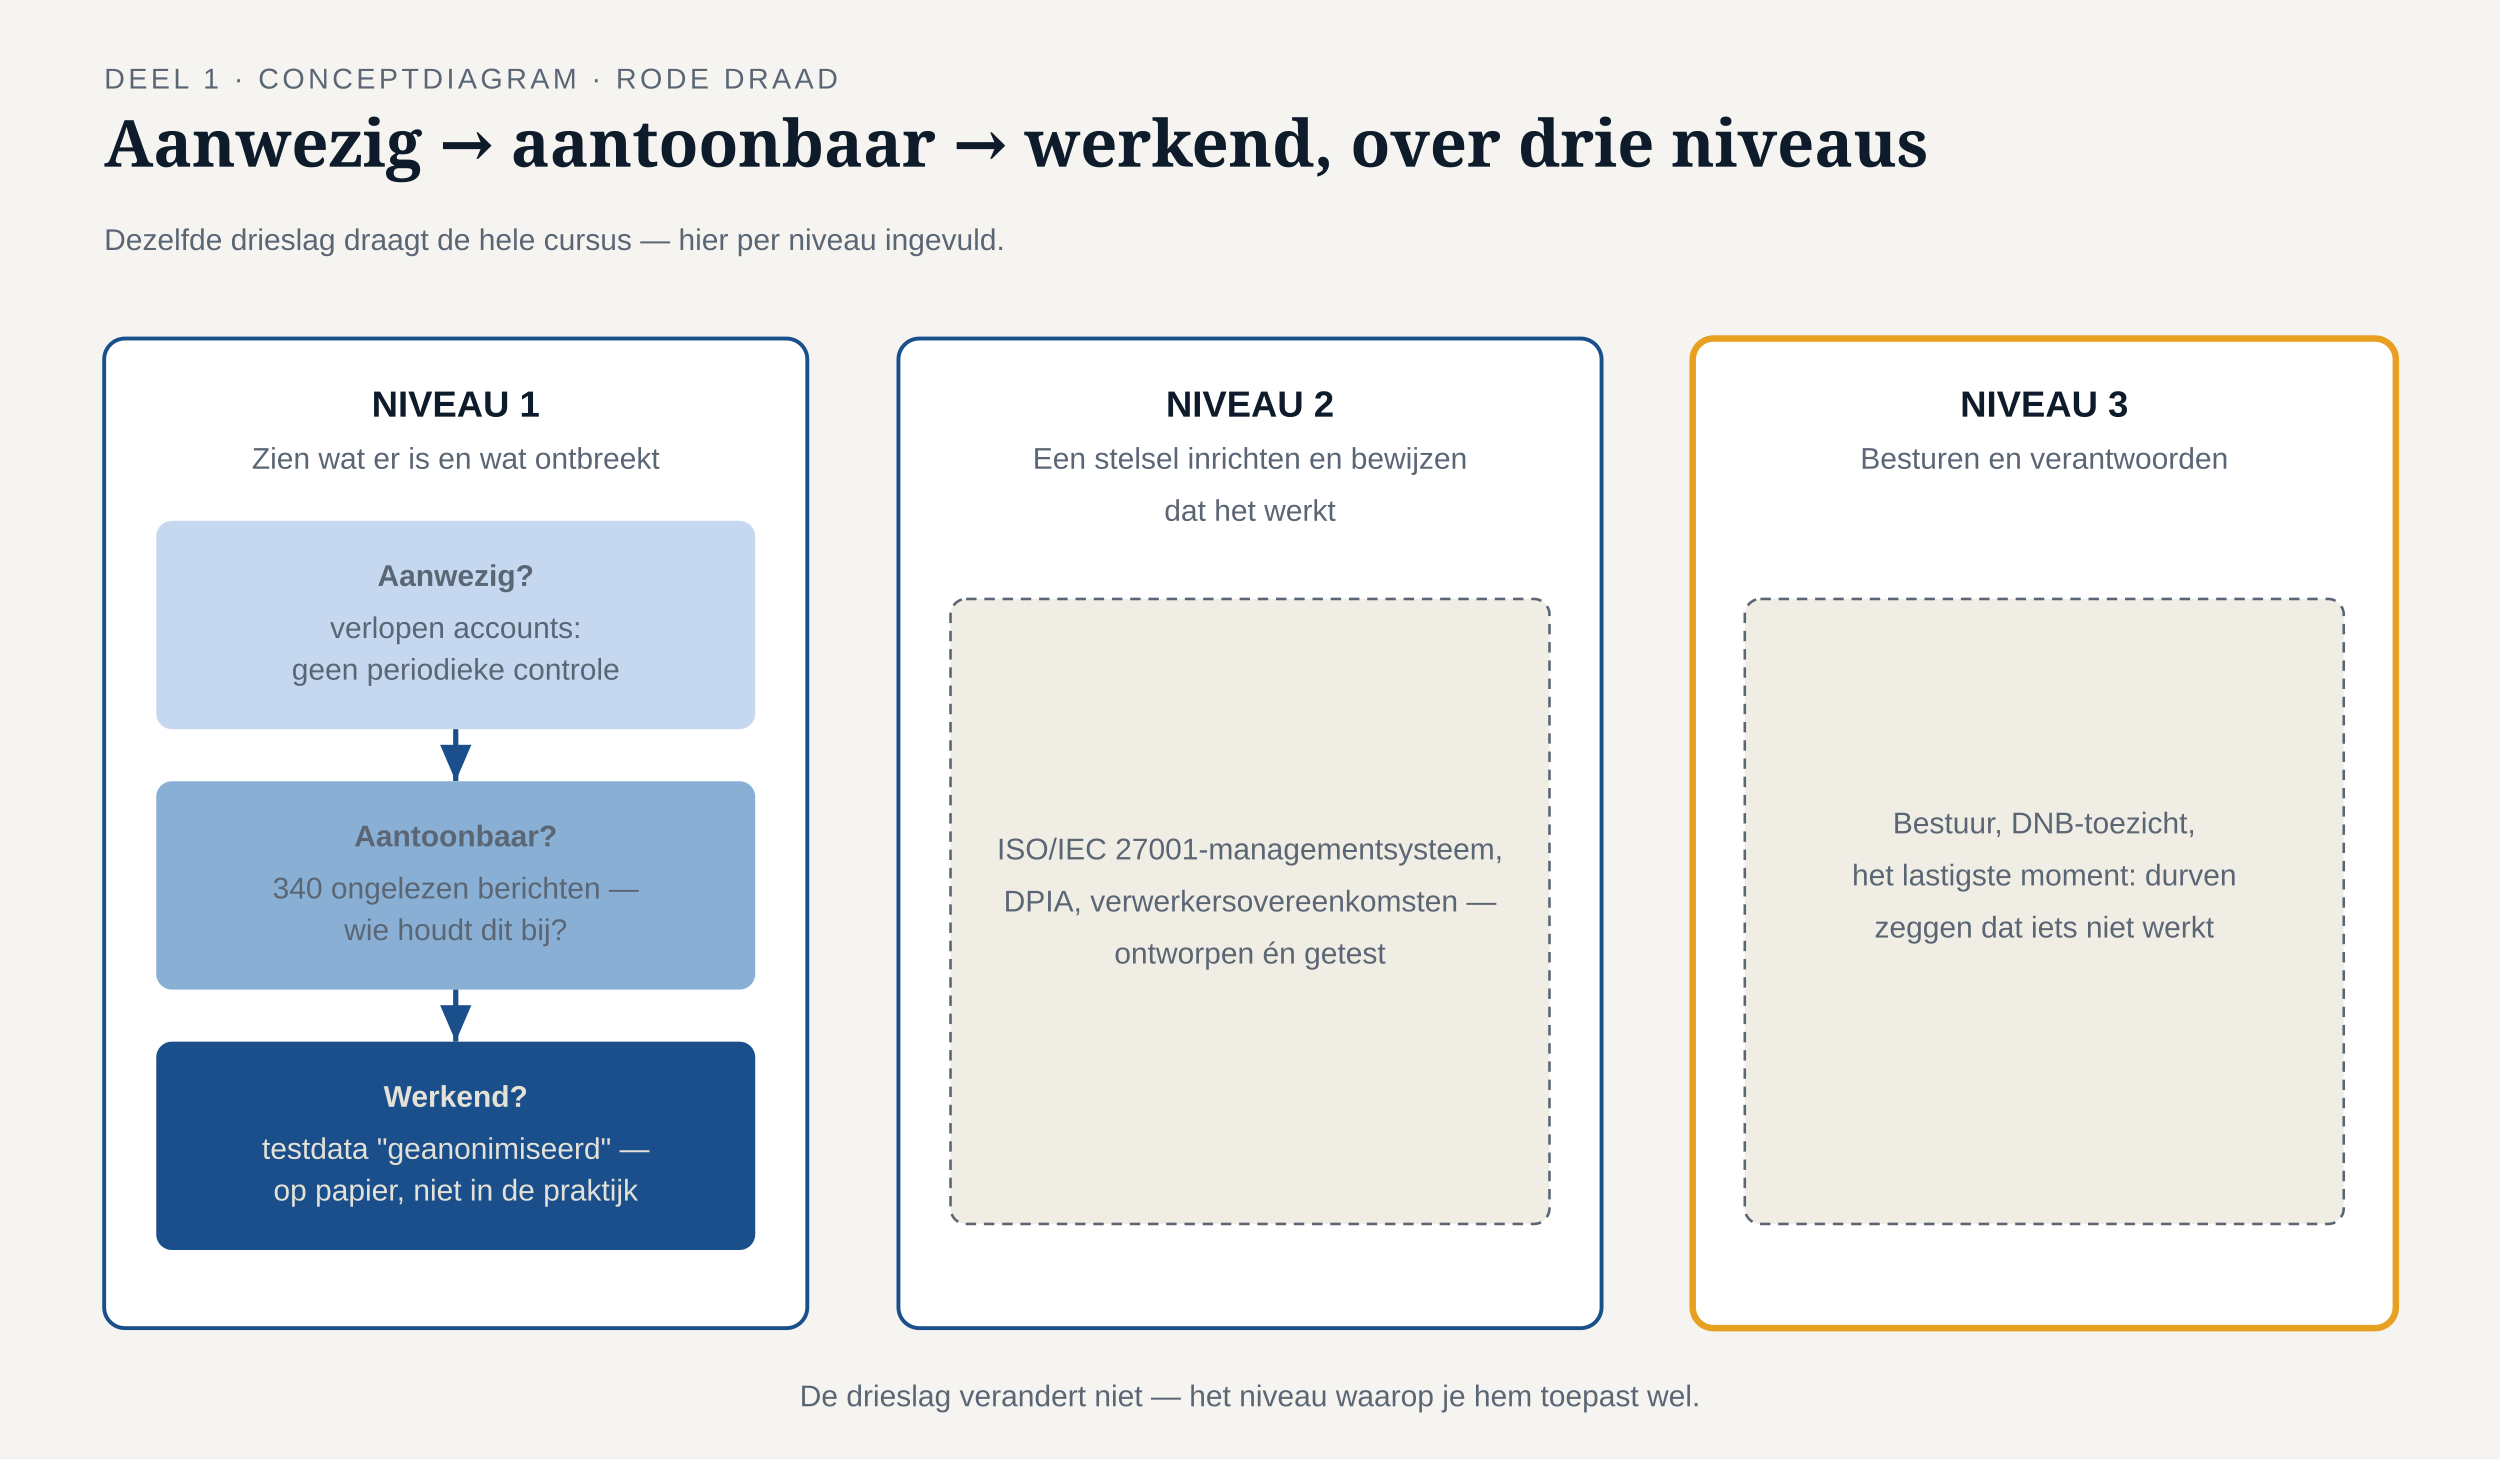
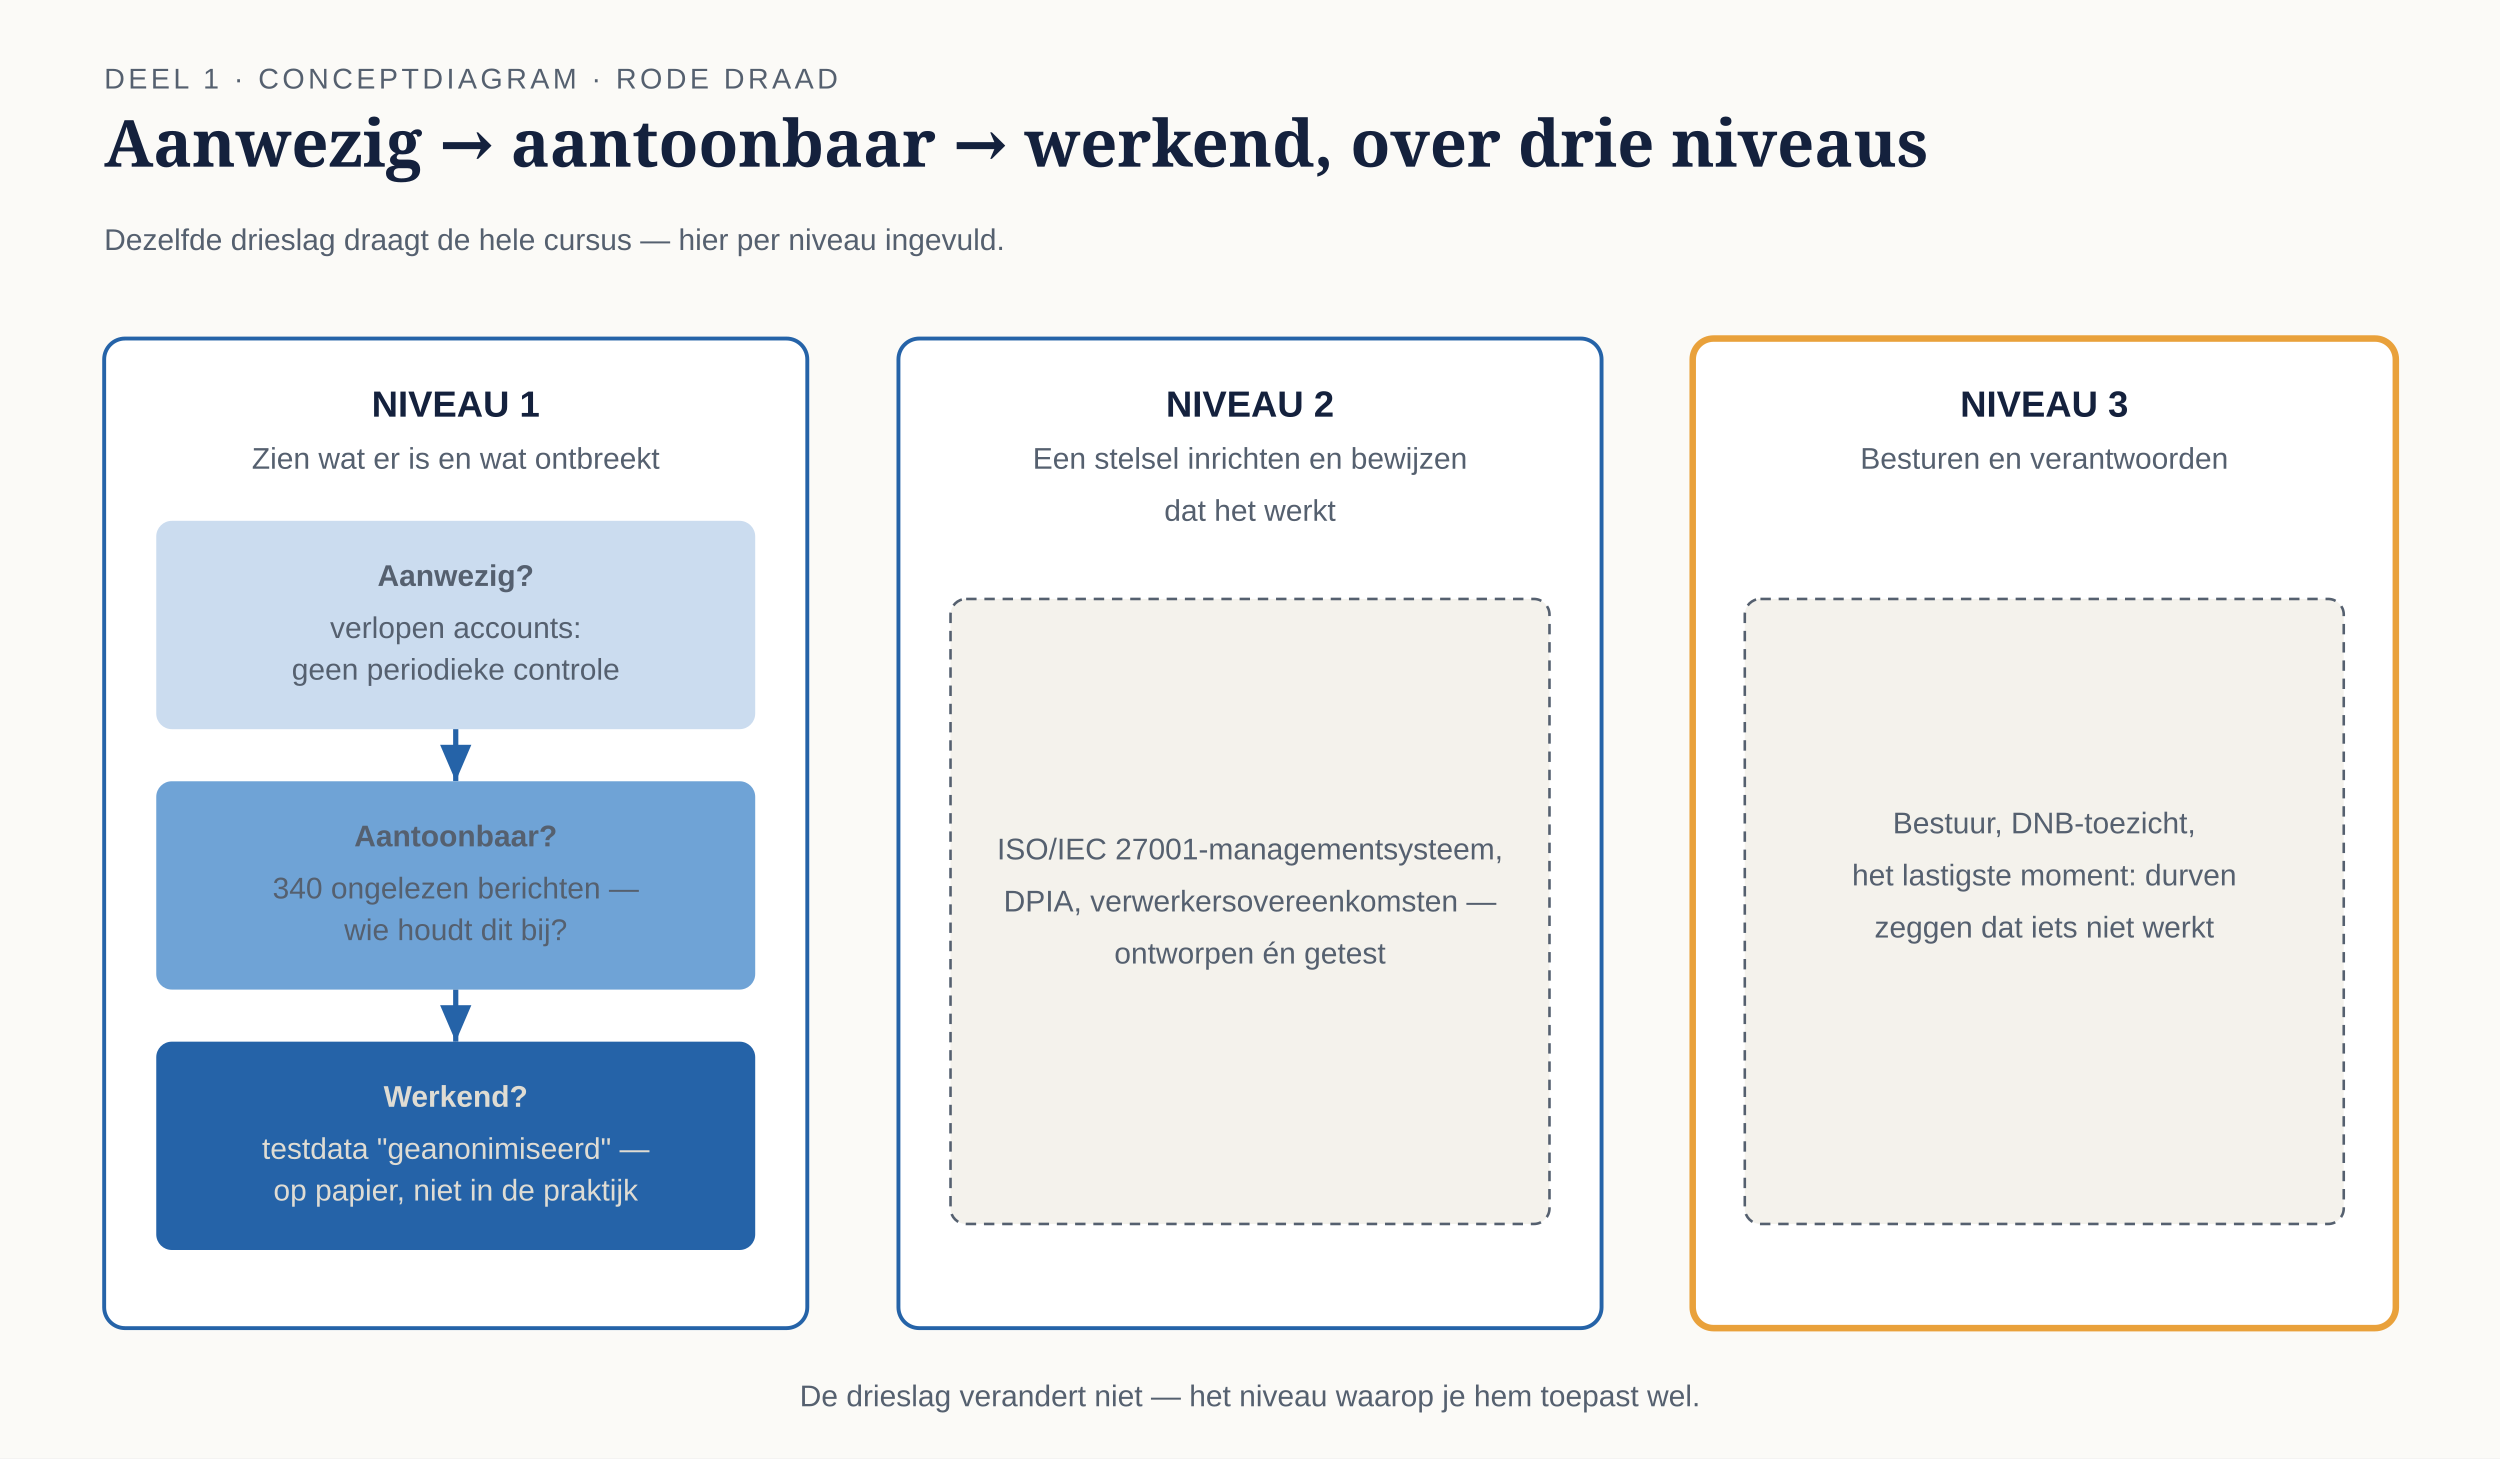
<svg xmlns="http://www.w3.org/2000/svg" viewBox="0 0 960 560" font-family="'DM Sans', Arial, sans-serif" width="960" height="560" preserveAspectRatio="xMidYMid meet">
  <defs>
    <style>
-       .paper { fill:#F5F4F0; }
-       .label { font-size:14px; font-weight:700; fill:#0D1B2A; }
-       .label-light { font-size:14px; font-weight:700; fill:#F5F4F0; }
-       .sub { font-size:11.5px; fill:#5B6675; }
-       .sub-light { font-size:11.5px; fill:#E4E1D8; }
-       .title { font-family:'Cormorant Garamond', Georgia, serif; font-size:25px; fill:#0D1B2A; font-weight:600; }
-       .kicker { font-size:11px; fill:#5B6675; letter-spacing:.12em; }
-       .arrow { stroke:#1A4F8B; stroke-width:2; fill:none; marker-end:url(#arrb); }
+       .paper { fill:#FBFAF7; }
+       .label { font-size:14px; font-weight:700; fill:#14213D; }
+       .label-light { font-size:14px; font-weight:700; fill:#FBFAF7; }
+       .sub { font-size:11.5px; fill:#55606F; }
+       .sub-light { font-size:11.5px; fill:#DFDCD3; }
+       .title { font-family:'Cormorant Garamond', Georgia, serif; font-size:25px; fill:#14213D; font-weight:600; }
+       .kicker { font-size:11px; fill:#55606F; letter-spacing:.12em; }
+       .arrow { stroke:#2563A8; stroke-width:2; fill:none; marker-end:url(#arrb); }
    </style>
    <marker id="arrb" markerWidth="10" markerHeight="10" refX="7" refY="3" orient="auto">
-       <path d="M0,0 L7,3 L0,6 Z" fill="#1A4F8B" />
+       <path d="M0,0 L7,3 L0,6 Z" fill="#2563A8" />
    </marker>
  </defs>
  <rect width="960" height="560" class="paper" />
  <text x="40" y="34" class="kicker">DEEL 1 · CONCEPTDIAGRAM · RODE DRAAD</text>
  <text x="40" y="64" class="title">Aanwezig → aantoonbaar → werkend, over drie niveaus</text>
  <text x="40" y="96" class="sub">Dezelfde drieslag draagt de hele cursus — hier per niveau ingevuld.</text>
-   <rect x="40" y="130" width="270" height="380" rx="8" fill="#FFFFFF" stroke="#1A4F8B" stroke-width="1.5" />
+   <rect x="40" y="130" width="270" height="380" rx="8" fill="#FFFFFF" stroke="#2563A8" stroke-width="1.5" />
  <text x="175" y="160" text-anchor="middle" class="label">NIVEAU 1</text>
  <text x="175" y="180" text-anchor="middle" class="sub">Zien wat er is en wat ontbreekt</text>
-   <rect x="60" y="200" width="230" height="80" rx="6" fill="#C5D8F0" />
+   <rect x="60" y="200" width="230" height="80" rx="6" fill="#CBDCEF" />
  <text x="175" y="225" text-anchor="middle" class="sub" font-weight="700">Aanwezig?</text>
  <text x="175" y="245" text-anchor="middle" class="sub">verlopen accounts:</text>
  <text x="175" y="261" text-anchor="middle" class="sub">geen periodieke controle</text>
  <line x1="175" y1="280" x2="175" y2="300" class="arrow" />
-   <rect x="60" y="300" width="230" height="80" rx="6" fill="#8AAFD4" />
+   <rect x="60" y="300" width="230" height="80" rx="6" fill="#6FA3D6" />
  <text x="175" y="325" text-anchor="middle" class="sub" font-weight="700">Aantoonbaar?</text>
  <text x="175" y="345" text-anchor="middle" class="sub">340 ongelezen berichten —</text>
  <text x="175" y="361" text-anchor="middle" class="sub">wie houdt dit bij?</text>
  <line x1="175" y1="380" x2="175" y2="400" class="arrow" />
-   <rect x="60" y="400" width="230" height="80" rx="6" fill="#1A4F8B" />
+   <rect x="60" y="400" width="230" height="80" rx="6" fill="#2563A8" />
  <text x="175" y="425" text-anchor="middle" class="sub-light" font-weight="700">Werkend?</text>
  <text x="175" y="445" text-anchor="middle" class="sub-light">testdata "geanonimiseerd" —</text>
  <text x="175" y="461" text-anchor="middle" class="sub-light">op papier, niet in de praktijk</text>
-   <rect x="345" y="130" width="270" height="380" rx="8" fill="#FFFFFF" stroke="#1A4F8B" stroke-width="1.5" />
+   <rect x="345" y="130" width="270" height="380" rx="8" fill="#FFFFFF" stroke="#2563A8" stroke-width="1.5" />
  <text x="480" y="160" text-anchor="middle" class="label">NIVEAU 2</text>
  <text x="480" y="180" text-anchor="middle" class="sub">Een stelsel inrichten en bewijzen</text>
  <text x="480" y="200" text-anchor="middle" class="sub">dat het werkt</text>
-   <rect x="365" y="230" width="230" height="240" rx="6" fill="#F0EDE4" stroke="#5B6675" stroke-dasharray="4 3" />
+   <rect x="365" y="230" width="230" height="240" rx="6" fill="#F4F2EC" stroke="#55606F" stroke-dasharray="4 3" />
  <text x="480" y="330" text-anchor="middle" class="sub">ISO/IEC 27001-managementsysteem,</text>
  <text x="480" y="350" text-anchor="middle" class="sub">DPIA, verwerkersovereenkomsten —</text>
  <text x="480" y="370" text-anchor="middle" class="sub">ontworpen én getest</text>
-   <rect x="650" y="130" width="270" height="380" rx="8" fill="#FFFFFF" stroke="#E8A020" stroke-width="2.5" />
-   <text x="785" y="160" text-anchor="middle" class="label" fill="#8A5A0E">NIVEAU 3</text>
+   <rect x="650" y="130" width="270" height="380" rx="8" fill="#FFFFFF" stroke="#E9A13B" stroke-width="2.5" />
+   <text x="785" y="160" text-anchor="middle" class="label" fill="#9A5F0D">NIVEAU 3</text>
  <text x="785" y="180" text-anchor="middle" class="sub">Besturen en verantwoorden</text>
-   <rect x="670" y="230" width="230" height="240" rx="6" fill="#F0EDE4" stroke="#5B6675" stroke-dasharray="4 3" />
+   <rect x="670" y="230" width="230" height="240" rx="6" fill="#F4F2EC" stroke="#55606F" stroke-dasharray="4 3" />
  <text x="785" y="320" text-anchor="middle" class="sub">Bestuur, DNB-toezicht,</text>
  <text x="785" y="340" text-anchor="middle" class="sub">het lastigste moment: durven</text>
  <text x="785" y="360" text-anchor="middle" class="sub">zeggen dat iets niet werkt</text>
-   <text x="480" y="540" text-anchor="middle" class="sub" fill="#8A5A0E">De drieslag verandert niet — het niveau waarop je hem toepast wel.</text>
+   <text x="480" y="540" text-anchor="middle" class="sub" fill="#9A5F0D">De drieslag verandert niet — het niveau waarop je hem toepast wel.</text>
</svg>
